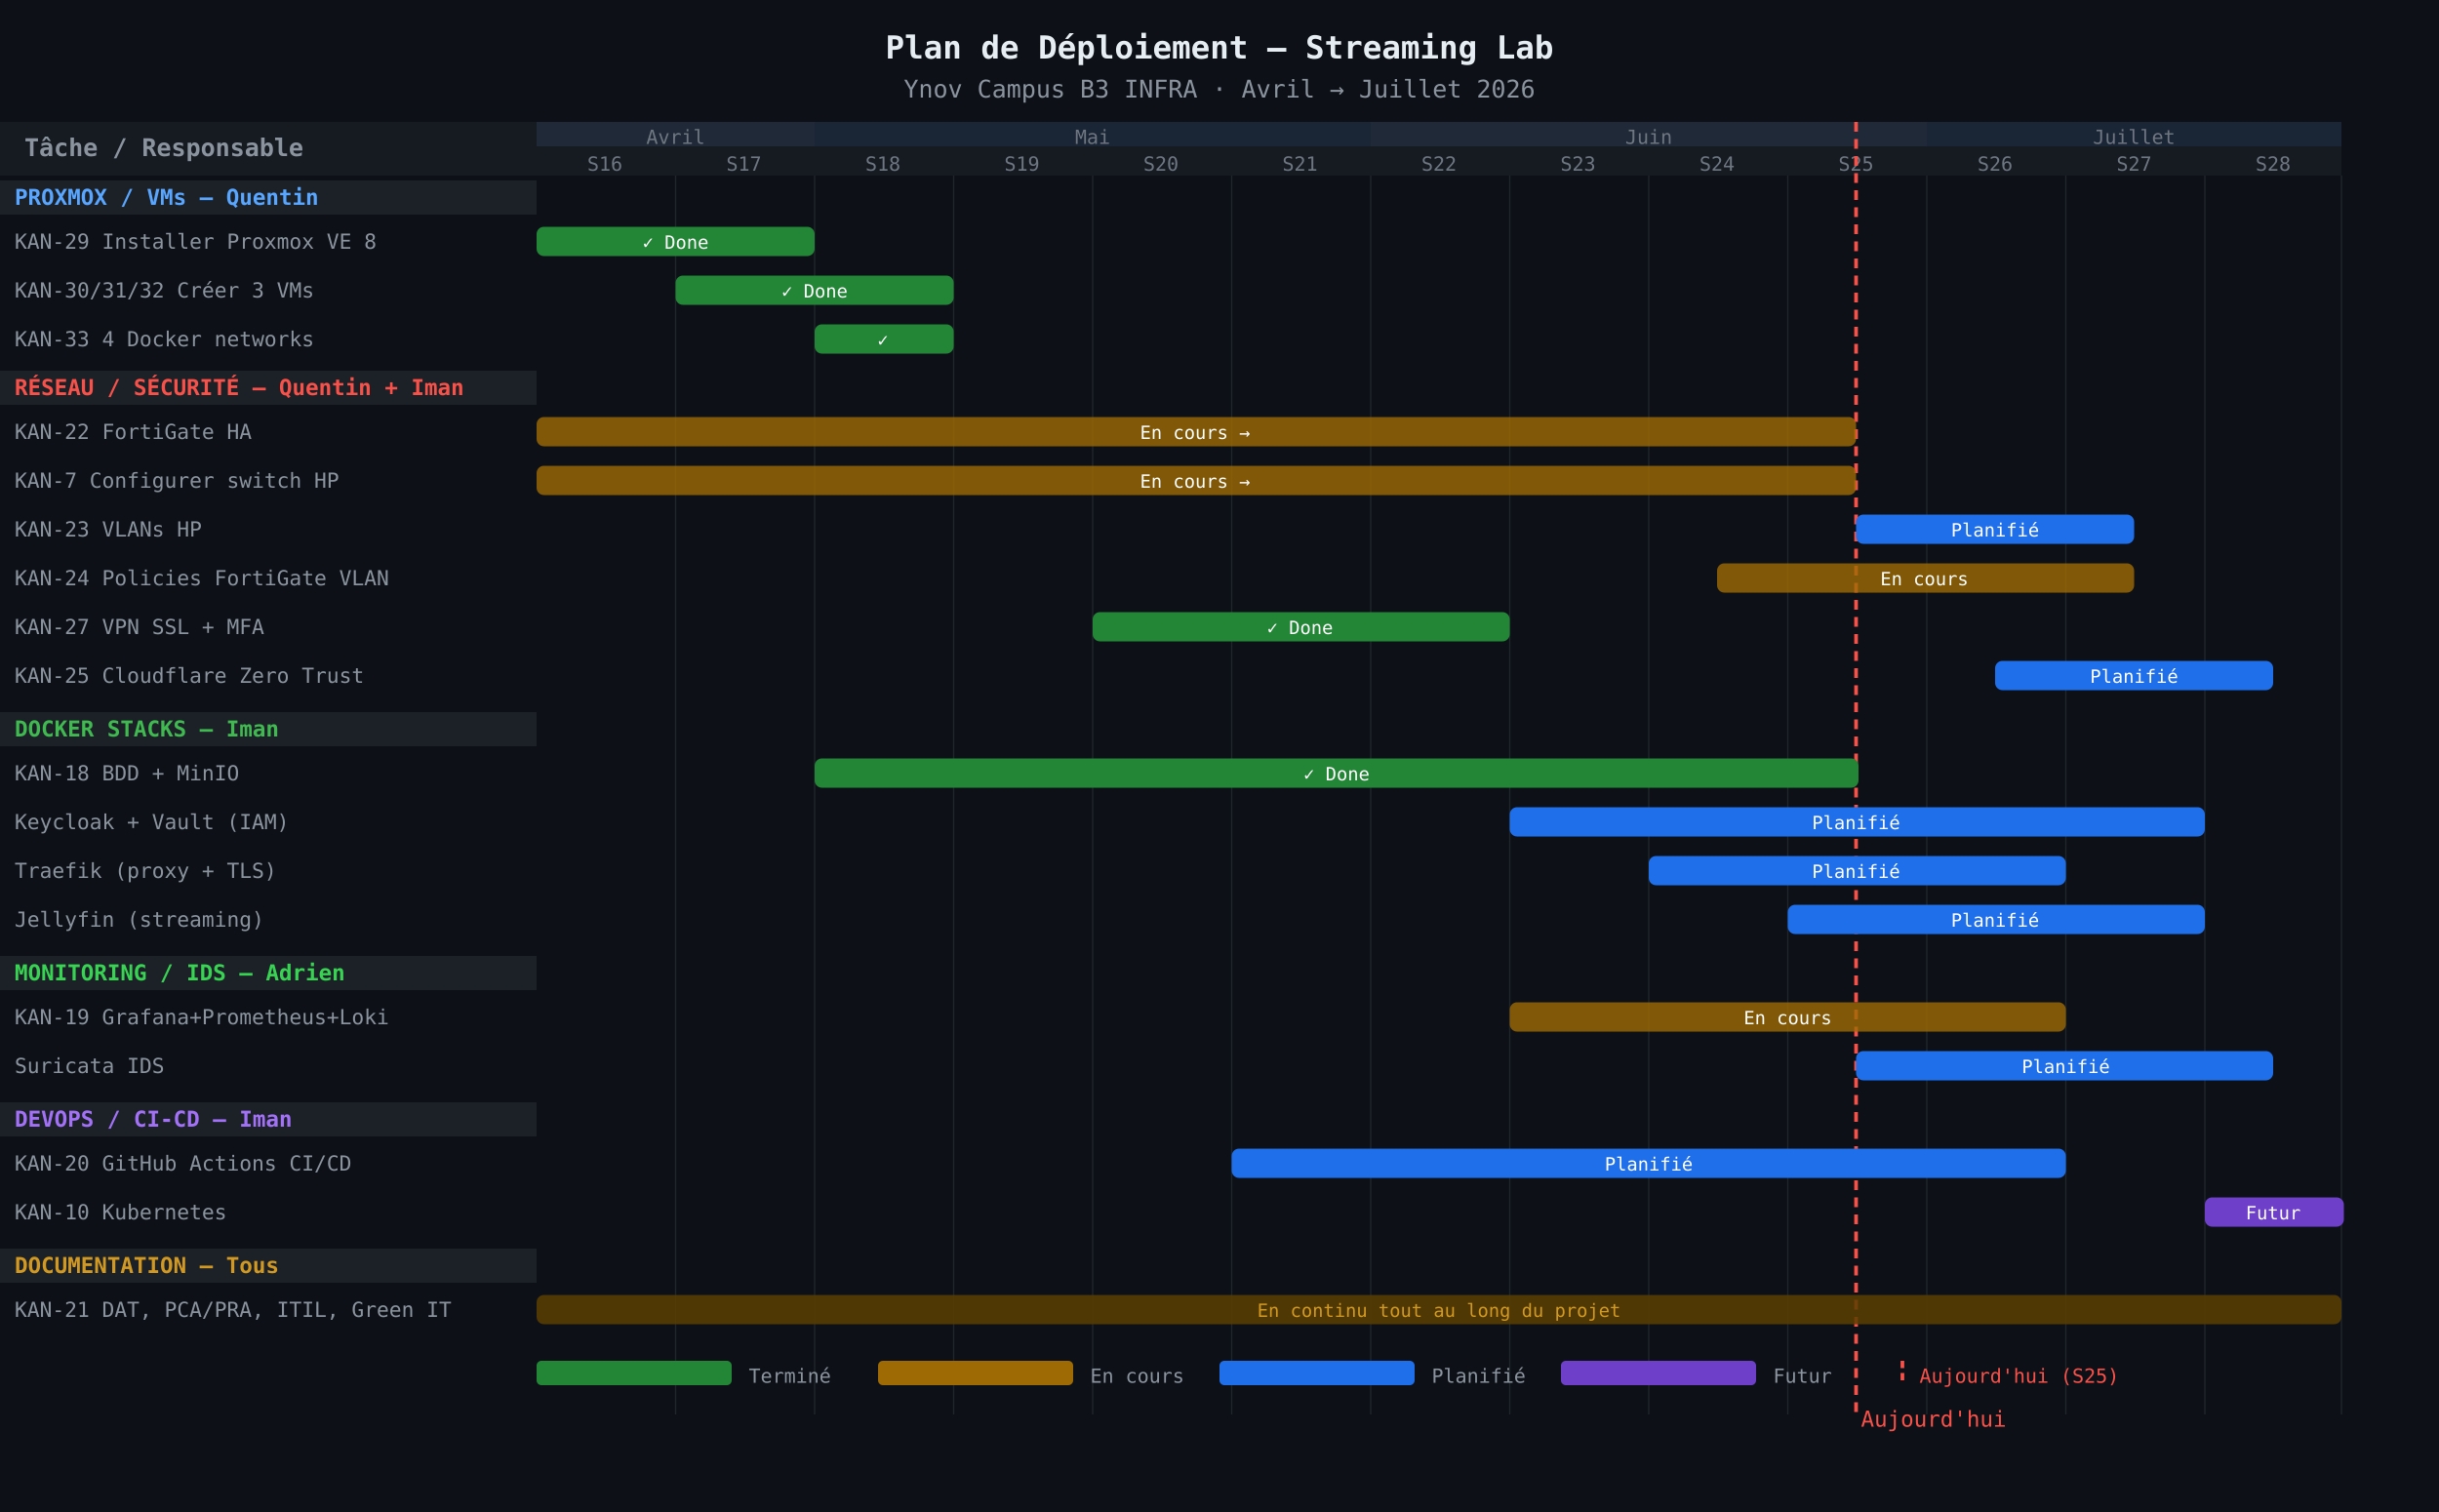
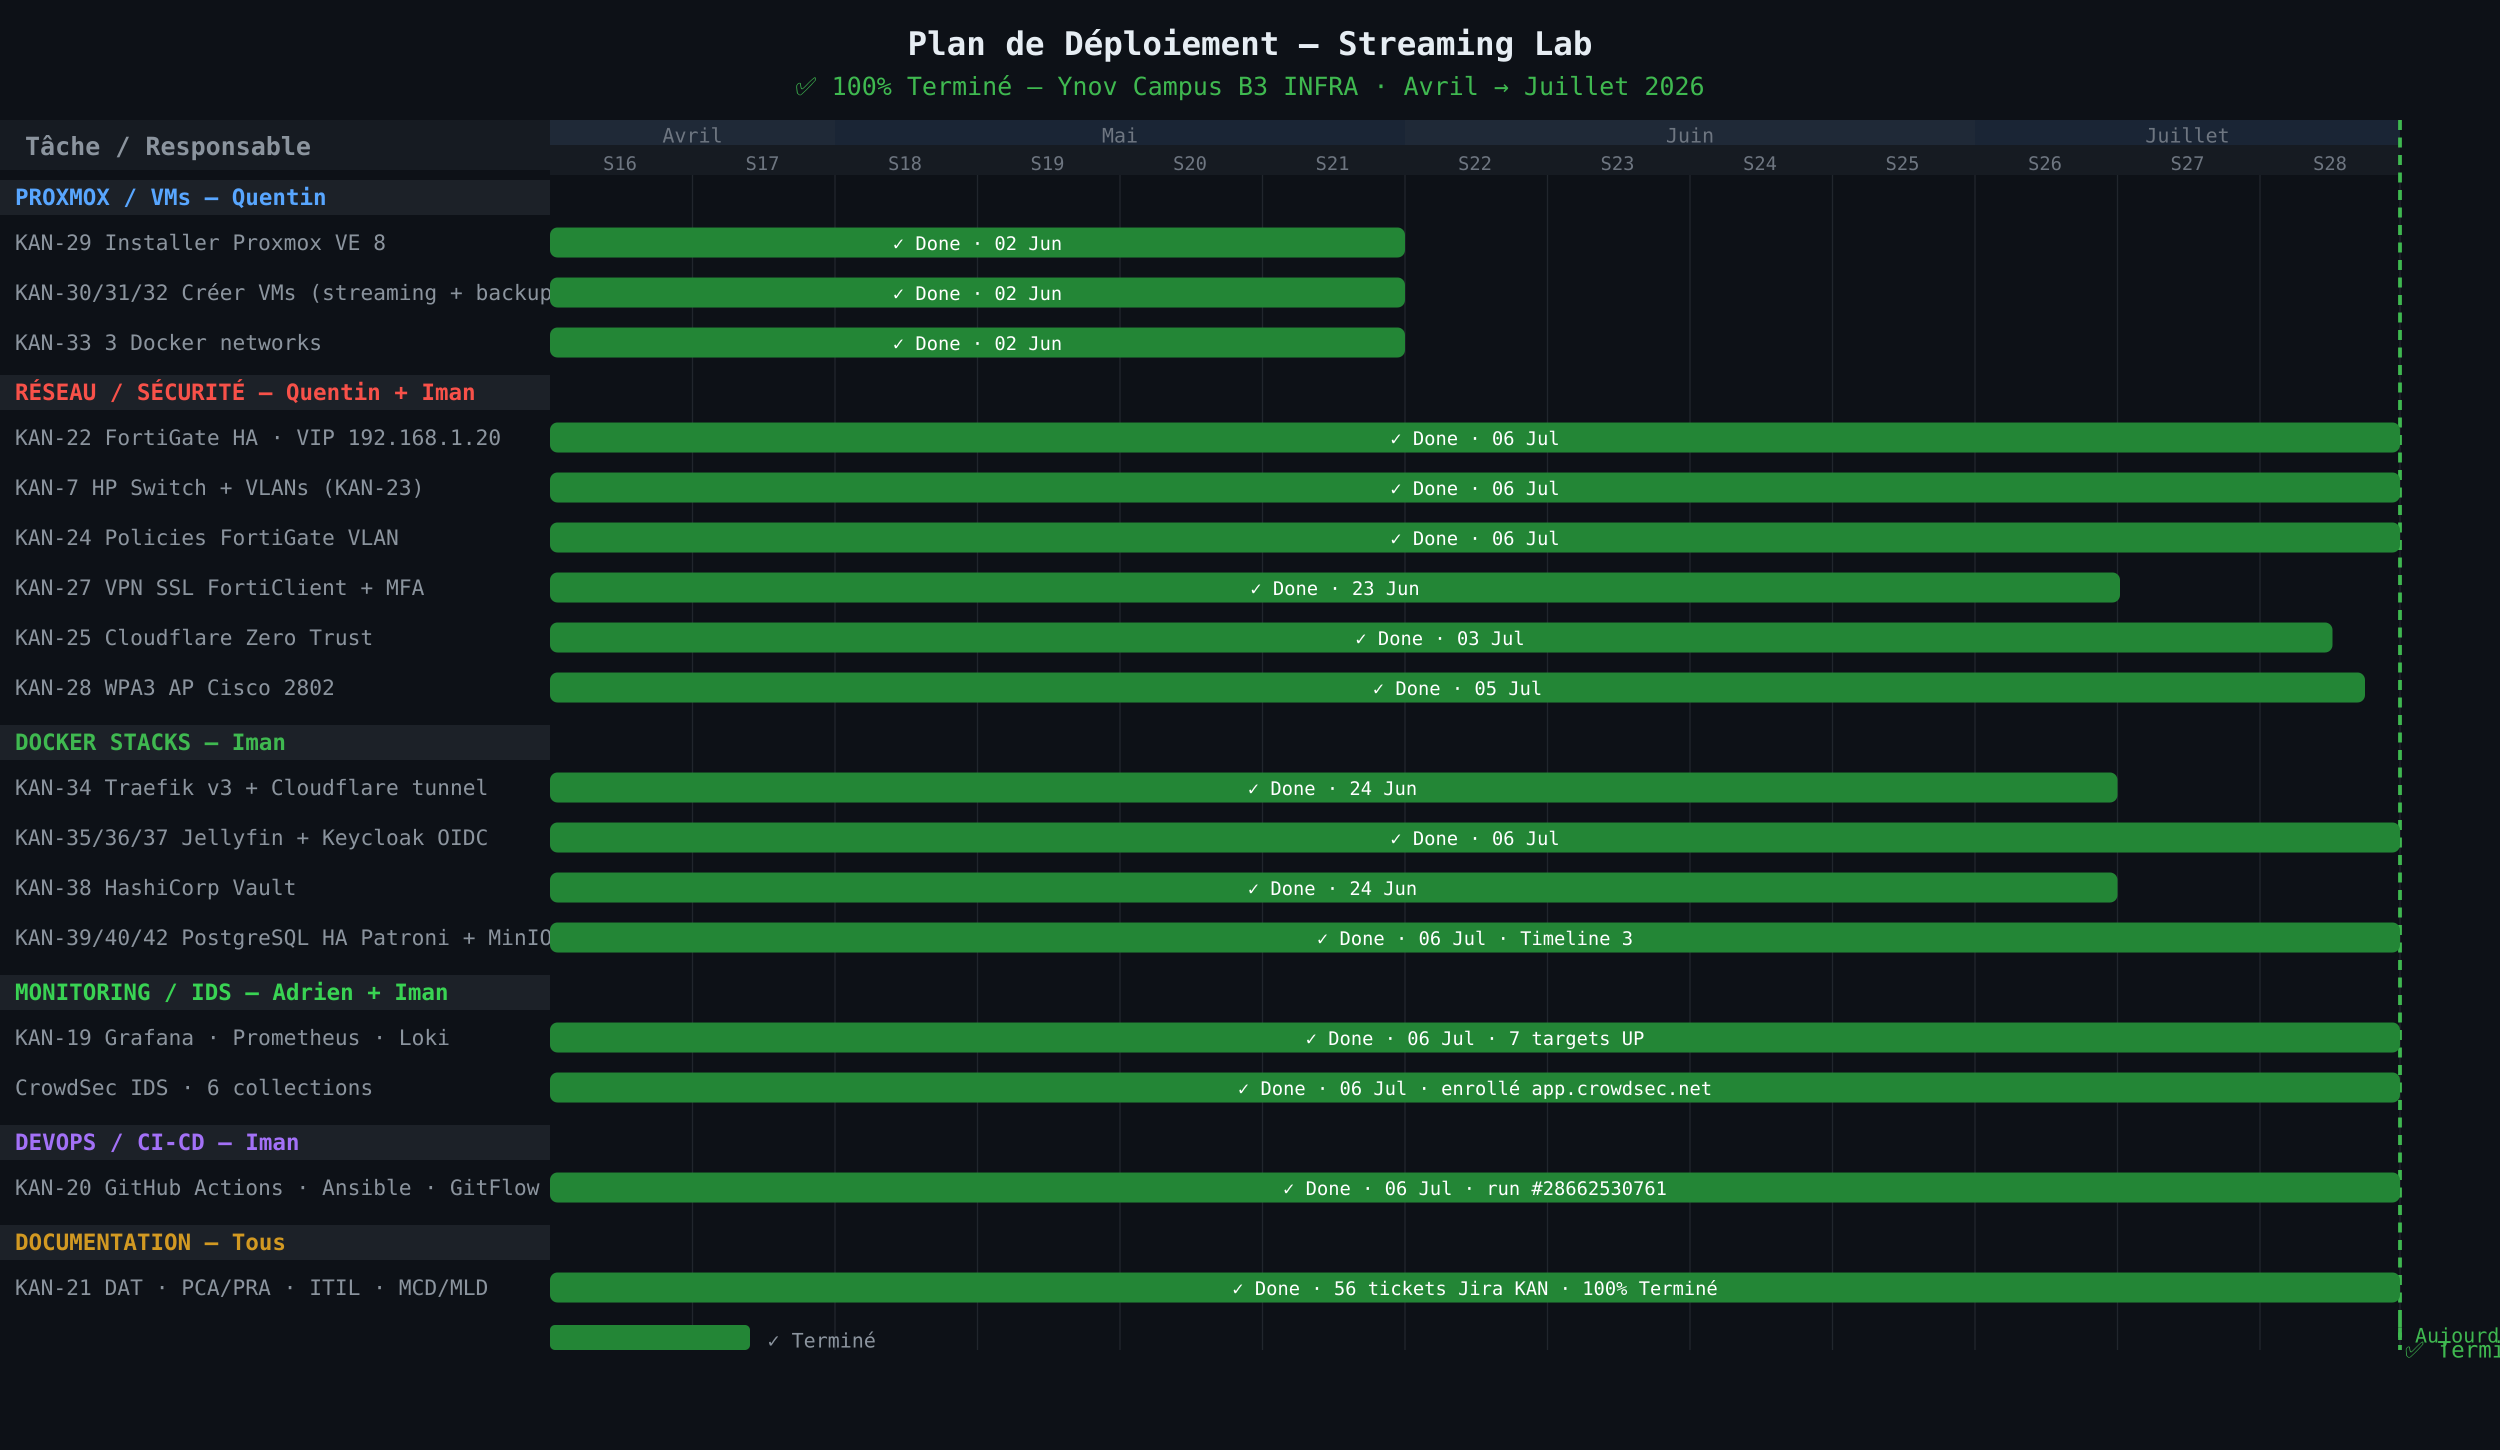
- <svg xmlns="http://www.w3.org/2000/svg" viewBox="0 0 1000 620" role="img" font-family="monospace, sans-serif">
-   <rect width="1000" height="620" fill="#0d1117" />
-   <text x="500" y="24" fill="#e6edf3" font-size="13" font-weight="bold" text-anchor="middle">Plan de Déploiement — Streaming Lab</text>
-   <text x="500" y="40" fill="#8b949e" font-size="10" text-anchor="middle">Ynov Campus B3 INFRA · Avril → Juillet 2026</text>
-   <rect x="0" y="50" width="220" height="22" fill="#161b22" />
-   <text x="10" y="64" fill="#8b949e" font-size="10" font-weight="bold">Tâche / Responsable</text>
-   <rect x="220" y="50" width="114" height="10" fill="#1f2937" />
-   <text x="277" y="59" fill="#6e7681" font-size="8" text-anchor="middle">Avril</text>
-   <rect x="334" y="50" width="228" height="10" fill="#1a2535" />
-   <text x="448" y="59" fill="#6e7681" font-size="8" text-anchor="middle">Mai</text>
-   <rect x="562" y="50" width="228" height="10" fill="#1f2937" />
-   <text x="676" y="59" fill="#6e7681" font-size="8" text-anchor="middle">Juin</text>
-   <rect x="790" y="50" width="170" height="10" fill="#1a2535" />
-   <text x="875" y="59" fill="#6e7681" font-size="8" text-anchor="middle">Juillet</text>
-   <rect x="220" y="60" width="740" height="12" fill="#161b22" />
-   <text x="248" y="70" fill="#6e7681" font-size="8" text-anchor="middle">S16</text>
-   <text x="305" y="70" fill="#6e7681" font-size="8" text-anchor="middle">S17</text>
-   <text x="362" y="70" fill="#6e7681" font-size="8" text-anchor="middle">S18</text>
-   <text x="419" y="70" fill="#6e7681" font-size="8" text-anchor="middle">S19</text>
-   <text x="476" y="70" fill="#6e7681" font-size="8" text-anchor="middle">S20</text>
-   <text x="533" y="70" fill="#6e7681" font-size="8" text-anchor="middle">S21</text>
-   <text x="590" y="70" fill="#6e7681" font-size="8" text-anchor="middle">S22</text>
-   <text x="647" y="70" fill="#6e7681" font-size="8" text-anchor="middle">S23</text>
-   <text x="704" y="70" fill="#6e7681" font-size="8" text-anchor="middle">S24</text>
-   <text x="761" y="70" fill="#6e7681" font-size="8" text-anchor="middle">S25</text>
-   <text x="818" y="70" fill="#6e7681" font-size="8" text-anchor="middle">S26</text>
-   <text x="875" y="70" fill="#6e7681" font-size="8" text-anchor="middle">S27</text>
-   <text x="932" y="70" fill="#6e7681" font-size="8" text-anchor="middle">S28</text>
-   <line x1="277" y1="72" x2="277" y2="580" stroke="#21262d" stroke-width="0.5" />
-   <line x1="334" y1="72" x2="334" y2="580" stroke="#21262d" stroke-width="0.5" />
-   <line x1="391" y1="72" x2="391" y2="580" stroke="#21262d" stroke-width="0.5" />
-   <line x1="448" y1="72" x2="448" y2="580" stroke="#21262d" stroke-width="0.5" />
-   <line x1="505" y1="72" x2="505" y2="580" stroke="#21262d" stroke-width="0.5" />
-   <line x1="562" y1="72" x2="562" y2="580" stroke="#21262d" stroke-width="0.5" />
-   <line x1="619" y1="72" x2="619" y2="580" stroke="#21262d" stroke-width="0.5" />
-   <line x1="676" y1="72" x2="676" y2="580" stroke="#21262d" stroke-width="0.5" />
-   <line x1="733" y1="72" x2="733" y2="580" stroke="#21262d" stroke-width="0.5" />
-   <line x1="790" y1="72" x2="790" y2="580" stroke="#21262d" stroke-width="0.5" />
-   <line x1="847" y1="72" x2="847" y2="580" stroke="#21262d" stroke-width="0.5" />
-   <line x1="904" y1="72" x2="904" y2="580" stroke="#21262d" stroke-width="0.5" />
-   <line x1="960" y1="72" x2="960" y2="580" stroke="#21262d" stroke-width="0.5" />
-   <line x1="761" y1="50" x2="761" y2="580" stroke="#f85149" stroke-width="1.5" stroke-dasharray="4,3" />
-   <text x="763" y="585" fill="#f85149" font-size="9">Aujourd'hui</text>
-   <rect x="0" y="74" width="220" height="14" fill="#1c2128" />
-   <text x="6" y="84" fill="#58a6ff" font-size="9" font-weight="bold">PROXMOX / VMs — Quentin</text>
-   <rect x="0" y="90" width="220" height="18" fill="#0d1117" />
-   <text x="6" y="102" fill="#8b949e" font-size="8.5">KAN-29 Installer Proxmox VE 8</text>
-   <rect x="220" y="93" width="114" height="12" rx="3" fill="#238636" />
-   <text x="277" y="102" fill="#fff" font-size="7.5" text-anchor="middle">✓ Done</text>
-   <rect x="0" y="110" width="220" height="18" fill="#0d1117" />
-   <text x="6" y="122" fill="#8b949e" font-size="8.5">KAN-30/31/32 Créer 3 VMs</text>
-   <rect x="277" y="113" width="114" height="12" rx="3" fill="#238636" />
-   <text x="334" y="122" fill="#fff" font-size="7.5" text-anchor="middle">✓ Done</text>
-   <rect x="0" y="130" width="220" height="18" fill="#0d1117" />
-   <text x="6" y="142" fill="#8b949e" font-size="8.5">KAN-33 4 Docker networks</text>
-   <rect x="334" y="133" width="57" height="12" rx="3" fill="#238636" />
-   <text x="362" y="142" fill="#fff" font-size="7.5" text-anchor="middle">✓</text>
-   <rect x="0" y="152" width="220" height="14" fill="#1c2128" />
-   <text x="6" y="162" fill="#f85149" font-size="9" font-weight="bold">RÉSEAU / SÉCURITÉ — Quentin + Iman</text>
-   <rect x="0" y="168" width="220" height="18" fill="#0d1117" />
-   <text x="6" y="180" fill="#8b949e" font-size="8.5">KAN-22 FortiGate HA</text>
-   <rect x="220" y="171" width="541" height="12" rx="3" fill="#9e6a03" opacity="0.8" />
-   <text x="490" y="180" fill="#fff" font-size="7.5" text-anchor="middle">En cours →</text>
-   <rect x="0" y="188" width="220" height="18" fill="#0d1117" />
-   <text x="6" y="200" fill="#8b949e" font-size="8.5">KAN-7 Configurer switch HP</text>
-   <rect x="220" y="191" width="541" height="12" rx="3" fill="#9e6a03" opacity="0.8" />
-   <text x="490" y="200" fill="#fff" font-size="7.5" text-anchor="middle">En cours →</text>
-   <rect x="0" y="208" width="220" height="18" fill="#0d1117" />
-   <text x="6" y="220" fill="#8b949e" font-size="8.5">KAN-23 VLANs HP</text>
-   <rect x="761" y="211" width="114" height="12" rx="3" fill="#1f6feb" />
-   <text x="818" y="220" fill="#fff" font-size="7.5" text-anchor="middle">Planifié</text>
-   <rect x="0" y="228" width="220" height="18" fill="#0d1117" />
-   <text x="6" y="240" fill="#8b949e" font-size="8.5">KAN-24 Policies FortiGate VLAN</text>
-   <rect x="704" y="231" width="171" height="12" rx="3" fill="#9e6a03" opacity="0.8" />
-   <text x="789" y="240" fill="#fff" font-size="7.5" text-anchor="middle">En cours</text>
-   <rect x="0" y="248" width="220" height="18" fill="#0d1117" />
-   <text x="6" y="260" fill="#8b949e" font-size="8.5">KAN-27 VPN SSL + MFA</text>
-   <rect x="448" y="251" width="171" height="12" rx="3" fill="#238636" />
-   <text x="533" y="260" fill="#fff" font-size="7.5" text-anchor="middle">✓ Done</text>
-   <rect x="0" y="268" width="220" height="18" fill="#0d1117" />
-   <text x="6" y="280" fill="#8b949e" font-size="8.5">KAN-25 Cloudflare Zero Trust</text>
-   <rect x="818" y="271" width="114" height="12" rx="3" fill="#1f6feb" />
-   <text x="875" y="280" fill="#fff" font-size="7.5" text-anchor="middle">Planifié</text>
-   <rect x="0" y="292" width="220" height="14" fill="#1c2128" />
-   <text x="6" y="302" fill="#3fb950" font-size="9" font-weight="bold">DOCKER STACKS — Iman</text>
-   <rect x="0" y="308" width="220" height="18" fill="#0d1117" />
-   <text x="6" y="320" fill="#8b949e" font-size="8.5">KAN-18 BDD + MinIO</text>
-   <rect x="334" y="311" width="428" height="12" rx="3" fill="#238636" />
-   <text x="548" y="320" fill="#fff" font-size="7.5" text-anchor="middle">✓ Done</text>
-   <rect x="0" y="328" width="220" height="18" fill="#0d1117" />
-   <text x="6" y="340" fill="#8b949e" font-size="8.5">Keycloak + Vault (IAM)</text>
-   <rect x="619" y="331" width="285" height="12" rx="3" fill="#1f6feb" />
-   <text x="761" y="340" fill="#fff" font-size="7.5" text-anchor="middle">Planifié</text>
-   <rect x="0" y="348" width="220" height="18" fill="#0d1117" />
-   <text x="6" y="360" fill="#8b949e" font-size="8.5">Traefik (proxy + TLS)</text>
-   <rect x="676" y="351" width="171" height="12" rx="3" fill="#1f6feb" />
-   <text x="761" y="360" fill="#fff" font-size="7.5" text-anchor="middle">Planifié</text>
-   <rect x="0" y="368" width="220" height="18" fill="#0d1117" />
-   <text x="6" y="380" fill="#8b949e" font-size="8.5">Jellyfin (streaming)</text>
-   <rect x="733" y="371" width="171" height="12" rx="3" fill="#1f6feb" />
-   <text x="818" y="380" fill="#fff" font-size="7.5" text-anchor="middle">Planifié</text>
-   <rect x="0" y="392" width="220" height="14" fill="#1c2128" />
-   <text x="6" y="402" fill="#39d353" font-size="9" font-weight="bold">MONITORING / IDS — Adrien</text>
-   <rect x="0" y="408" width="220" height="18" fill="#0d1117" />
-   <text x="6" y="420" fill="#8b949e" font-size="8.5">KAN-19 Grafana+Prometheus+Loki</text>
-   <rect x="619" y="411" width="228" height="12" rx="3" fill="#9e6a03" opacity="0.8" />
-   <text x="733" y="420" fill="#fff" font-size="7.5" text-anchor="middle">En cours</text>
-   <rect x="0" y="428" width="220" height="18" fill="#0d1117" />
-   <text x="6" y="440" fill="#8b949e" font-size="8.5">Suricata IDS</text>
-   <rect x="761" y="431" width="171" height="12" rx="3" fill="#1f6feb" />
-   <text x="847" y="440" fill="#fff" font-size="7.5" text-anchor="middle">Planifié</text>
-   <rect x="0" y="452" width="220" height="14" fill="#1c2128" />
-   <text x="6" y="462" fill="#a371f7" font-size="9" font-weight="bold">DEVOPS / CI-CD — Iman</text>
-   <rect x="0" y="468" width="220" height="18" fill="#0d1117" />
-   <text x="6" y="480" fill="#8b949e" font-size="8.5">KAN-20 GitHub Actions CI/CD</text>
-   <rect x="505" y="471" width="342" height="12" rx="3" fill="#1f6feb" />
-   <text x="676" y="480" fill="#fff" font-size="7.5" text-anchor="middle">Planifié</text>
-   <rect x="0" y="488" width="220" height="18" fill="#0d1117" />
-   <text x="6" y="500" fill="#8b949e" font-size="8.5">KAN-10 Kubernetes</text>
-   <rect x="904" y="491" width="57" height="12" rx="3" fill="#6e40c9" />
-   <text x="932" y="500" fill="#fff" font-size="7.5" text-anchor="middle">Futur</text>
-   <rect x="0" y="512" width="220" height="14" fill="#1c2128" />
-   <text x="6" y="522" fill="#d29922" font-size="9" font-weight="bold">DOCUMENTATION — Tous</text>
-   <rect x="0" y="528" width="220" height="18" fill="#0d1117" />
-   <text x="6" y="540" fill="#8b949e" font-size="8.5">KAN-21 DAT, PCA/PRA, ITIL, Green IT</text>
-   <rect x="220" y="531" width="740" height="12" rx="3" fill="#5a3e00" opacity="0.85" />
-   <text x="590" y="540" fill="#d29922" font-size="7.5" text-anchor="middle">En continu tout au long du projet</text>
-   <rect x="220" y="558" width="80" height="10" rx="2" fill="#238636" />
-   <text x="307" y="567" fill="#8b949e" font-size="8"> Terminé</text>
-   <rect x="360" y="558" width="80" height="10" rx="2" fill="#9e6a03" />
-   <text x="447" y="567" fill="#8b949e" font-size="8"> En cours</text>
-   <rect x="500" y="558" width="80" height="10" rx="2" fill="#1f6feb" />
-   <text x="587" y="567" fill="#8b949e" font-size="8"> Planifié</text>
-   <rect x="640" y="558" width="80" height="10" rx="2" fill="#6e40c9" />
-   <text x="727" y="567" fill="#8b949e" font-size="8"> Futur</text>
-   <line x1="780" y1="558" x2="780" y2="568" stroke="#f85149" stroke-width="1.5" stroke-dasharray="3,2" />
-   <text x="787" y="567" fill="#f85149" font-size="8"> Aujourd'hui (S25)</text>
+ <svg xmlns="http://www.w3.org/2000/svg" viewBox="0 0 1000 580" role="img" font-family="monospace, sans-serif">
+   <rect width="1000" height="580" fill="#0d1117" />
+   <text x="500" y="22" fill="#e6edf3" font-size="13" font-weight="bold" text-anchor="middle">Plan de Déploiement — Streaming Lab</text>
+   <text x="500" y="38" fill="#3fb950" font-size="10" text-anchor="middle">✅ 100% Terminé — Ynov Campus B3 INFRA · Avril → Juillet 2026</text>
+   <rect x="0" y="48" width="220" height="20" fill="#161b22" />
+   <text x="10" y="62" fill="#8b949e" font-size="10" font-weight="bold">Tâche / Responsable</text>
+   <rect x="220" y="48" width="114" height="10" fill="#1f2937" />
+   <text x="277" y="57" fill="#6e7681" font-size="8" text-anchor="middle">Avril</text>
+   <rect x="334" y="48" width="228" height="10" fill="#1a2535" />
+   <text x="448" y="57" fill="#6e7681" font-size="8" text-anchor="middle">Mai</text>
+   <rect x="562" y="48" width="228" height="10" fill="#1f2937" />
+   <text x="676" y="57" fill="#6e7681" font-size="8" text-anchor="middle">Juin</text>
+   <rect x="790" y="48" width="170" height="10" fill="#1a2535" />
+   <text x="875" y="57" fill="#6e7681" font-size="8" text-anchor="middle">Juillet</text>
+   <rect x="220" y="58" width="740" height="12" fill="#161b22" />
+   <text x="248" y="68" fill="#6e7681" font-size="7.5" text-anchor="middle">S16</text>
+   <text x="305" y="68" fill="#6e7681" font-size="7.5" text-anchor="middle">S17</text>
+   <text x="362" y="68" fill="#6e7681" font-size="7.5" text-anchor="middle">S18</text>
+   <text x="419" y="68" fill="#6e7681" font-size="7.5" text-anchor="middle">S19</text>
+   <text x="476" y="68" fill="#6e7681" font-size="7.5" text-anchor="middle">S20</text>
+   <text x="533" y="68" fill="#6e7681" font-size="7.5" text-anchor="middle">S21</text>
+   <text x="590" y="68" fill="#6e7681" font-size="7.5" text-anchor="middle">S22</text>
+   <text x="647" y="68" fill="#6e7681" font-size="7.5" text-anchor="middle">S23</text>
+   <text x="704" y="68" fill="#6e7681" font-size="7.5" text-anchor="middle">S24</text>
+   <text x="761" y="68" fill="#6e7681" font-size="7.5" text-anchor="middle">S25</text>
+   <text x="818" y="68" fill="#6e7681" font-size="7.5" text-anchor="middle">S26</text>
+   <text x="875" y="68" fill="#6e7681" font-size="7.5" text-anchor="middle">S27</text>
+   <text x="932" y="68" fill="#6e7681" font-size="7.5" text-anchor="middle">S28</text>
+   <line x1="277" y1="70" x2="277" y2="540" stroke="#21262d" stroke-width="0.5" />
+   <line x1="334" y1="70" x2="334" y2="540" stroke="#21262d" stroke-width="0.5" />
+   <line x1="391" y1="70" x2="391" y2="540" stroke="#21262d" stroke-width="0.5" />
+   <line x1="448" y1="70" x2="448" y2="540" stroke="#21262d" stroke-width="0.5" />
+   <line x1="505" y1="70" x2="505" y2="540" stroke="#21262d" stroke-width="0.5" />
+   <line x1="562" y1="70" x2="562" y2="540" stroke="#21262d" stroke-width="0.5" />
+   <line x1="619" y1="70" x2="619" y2="540" stroke="#21262d" stroke-width="0.5" />
+   <line x1="676" y1="70" x2="676" y2="540" stroke="#21262d" stroke-width="0.5" />
+   <line x1="733" y1="70" x2="733" y2="540" stroke="#21262d" stroke-width="0.5" />
+   <line x1="790" y1="70" x2="790" y2="540" stroke="#21262d" stroke-width="0.5" />
+   <line x1="847" y1="70" x2="847" y2="540" stroke="#21262d" stroke-width="0.5" />
+   <line x1="904" y1="70" x2="904" y2="540" stroke="#21262d" stroke-width="0.5" />
+   <line x1="960" y1="70" x2="960" y2="540" stroke="#21262d" stroke-width="0.5" />
+   <line x1="960" y1="48" x2="960" y2="540" stroke="#3fb950" stroke-width="1.5" stroke-dasharray="4,3" />
+   <text x="962" y="543" fill="#3fb950" font-size="9">✅ Terminé S28</text>
+   <rect x="0" y="72" width="220" height="14" fill="#1c2128" />
+   <text x="6" y="82" fill="#58a6ff" font-size="9" font-weight="bold">PROXMOX / VMs — Quentin</text>
+   <rect x="0" y="88" width="220" height="18" fill="#0d1117" />
+   <text x="6" y="100" fill="#8b949e" font-size="8.5">KAN-29 Installer Proxmox VE 8</text>
+   <rect x="220" y="91" width="342" height="12" rx="3" fill="#238636" />
+   <text x="391" y="100" fill="#fff" font-size="7.5" text-anchor="middle">✓ Done · 02 Jun</text>
+   <rect x="0" y="108" width="220" height="18" fill="#0d1117" />
+   <text x="6" y="120" fill="#8b949e" font-size="8.5">KAN-30/31/32 Créer VMs (streaming + backup)</text>
+   <rect x="220" y="111" width="342" height="12" rx="3" fill="#238636" />
+   <text x="391" y="120" fill="#fff" font-size="7.5" text-anchor="middle">✓ Done · 02 Jun</text>
+   <rect x="0" y="128" width="220" height="18" fill="#0d1117" />
+   <text x="6" y="140" fill="#8b949e" font-size="8.5">KAN-33 3 Docker networks</text>
+   <rect x="220" y="131" width="342" height="12" rx="3" fill="#238636" />
+   <text x="391" y="140" fill="#fff" font-size="7.5" text-anchor="middle">✓ Done · 02 Jun</text>
+   <rect x="0" y="150" width="220" height="14" fill="#1c2128" />
+   <text x="6" y="160" fill="#f85149" font-size="9" font-weight="bold">RÉSEAU / SÉCURITÉ — Quentin + Iman</text>
+   <rect x="0" y="166" width="220" height="18" fill="#0d1117" />
+   <text x="6" y="178" fill="#8b949e" font-size="8.5">KAN-22 FortiGate HA · VIP 192.168.1.20</text>
+   <rect x="220" y="169" width="740" height="12" rx="3" fill="#238636" />
+   <text x="590" y="178" fill="#fff" font-size="7.5" text-anchor="middle">✓ Done · 06 Jul</text>
+   <rect x="0" y="186" width="220" height="18" fill="#0d1117" />
+   <text x="6" y="198" fill="#8b949e" font-size="8.5">KAN-7 HP Switch + VLANs (KAN-23)</text>
+   <rect x="220" y="189" width="740" height="12" rx="3" fill="#238636" />
+   <text x="590" y="198" fill="#fff" font-size="7.5" text-anchor="middle">✓ Done · 06 Jul</text>
+   <rect x="0" y="206" width="220" height="18" fill="#0d1117" />
+   <text x="6" y="218" fill="#8b949e" font-size="8.5">KAN-24 Policies FortiGate VLAN</text>
+   <rect x="220" y="209" width="740" height="12" rx="3" fill="#238636" />
+   <text x="590" y="218" fill="#fff" font-size="7.5" text-anchor="middle">✓ Done · 06 Jul</text>
+   <rect x="0" y="226" width="220" height="18" fill="#0d1117" />
+   <text x="6" y="238" fill="#8b949e" font-size="8.5">KAN-27 VPN SSL FortiClient + MFA</text>
+   <rect x="220" y="229" width="628" height="12" rx="3" fill="#238636" />
+   <text x="534" y="238" fill="#fff" font-size="7.5" text-anchor="middle">✓ Done · 23 Jun</text>
+   <rect x="0" y="246" width="220" height="18" fill="#0d1117" />
+   <text x="6" y="258" fill="#8b949e" font-size="8.5">KAN-25 Cloudflare Zero Trust</text>
+   <rect x="220" y="249" width="713" height="12" rx="3" fill="#238636" />
+   <text x="576" y="258" fill="#fff" font-size="7.5" text-anchor="middle">✓ Done · 03 Jul</text>
+   <rect x="0" y="266" width="220" height="18" fill="#0d1117" />
+   <text x="6" y="278" fill="#8b949e" font-size="8.5">KAN-28 WPA3 AP Cisco 2802</text>
+   <rect x="220" y="269" width="726" height="12" rx="3" fill="#238636" />
+   <text x="583" y="278" fill="#fff" font-size="7.5" text-anchor="middle">✓ Done · 05 Jul</text>
+   <rect x="0" y="290" width="220" height="14" fill="#1c2128" />
+   <text x="6" y="300" fill="#3fb950" font-size="9" font-weight="bold">DOCKER STACKS — Iman</text>
+   <rect x="0" y="306" width="220" height="18" fill="#0d1117" />
+   <text x="6" y="318" fill="#8b949e" font-size="8.5">KAN-34 Traefik v3 + Cloudflare tunnel</text>
+   <rect x="220" y="309" width="627" height="12" rx="3" fill="#238636" />
+   <text x="533" y="318" fill="#fff" font-size="7.5" text-anchor="middle">✓ Done · 24 Jun</text>
+   <rect x="0" y="326" width="220" height="18" fill="#0d1117" />
+   <text x="6" y="338" fill="#8b949e" font-size="8.5">KAN-35/36/37 Jellyfin + Keycloak OIDC</text>
+   <rect x="220" y="329" width="740" height="12" rx="3" fill="#238636" />
+   <text x="590" y="338" fill="#fff" font-size="7.5" text-anchor="middle">✓ Done · 06 Jul</text>
+   <rect x="0" y="346" width="220" height="18" fill="#0d1117" />
+   <text x="6" y="358" fill="#8b949e" font-size="8.5">KAN-38 HashiCorp Vault</text>
+   <rect x="220" y="349" width="627" height="12" rx="3" fill="#238636" />
+   <text x="533" y="358" fill="#fff" font-size="7.5" text-anchor="middle">✓ Done · 24 Jun</text>
+   <rect x="0" y="366" width="220" height="18" fill="#0d1117" />
+   <text x="6" y="378" fill="#8b949e" font-size="8.5">KAN-39/40/42 PostgreSQL HA Patroni + MinIO</text>
+   <rect x="220" y="369" width="740" height="12" rx="3" fill="#238636" />
+   <text x="590" y="378" fill="#fff" font-size="7.5" text-anchor="middle">✓ Done · 06 Jul · Timeline 3</text>
+   <rect x="0" y="390" width="220" height="14" fill="#1c2128" />
+   <text x="6" y="400" fill="#39d353" font-size="9" font-weight="bold">MONITORING / IDS — Adrien + Iman</text>
+   <rect x="0" y="406" width="220" height="18" fill="#0d1117" />
+   <text x="6" y="418" fill="#8b949e" font-size="8.5">KAN-19 Grafana · Prometheus · Loki</text>
+   <rect x="220" y="409" width="740" height="12" rx="3" fill="#238636" />
+   <text x="590" y="418" fill="#fff" font-size="7.5" text-anchor="middle">✓ Done · 06 Jul · 7 targets UP</text>
+   <rect x="0" y="426" width="220" height="18" fill="#0d1117" />
+   <text x="6" y="438" fill="#8b949e" font-size="8.5">CrowdSec IDS · 6 collections</text>
+   <rect x="220" y="429" width="740" height="12" rx="3" fill="#238636" />
+   <text x="590" y="438" fill="#fff" font-size="7.5" text-anchor="middle">✓ Done · 06 Jul · enrollé app.crowdsec.net</text>
+   <rect x="0" y="450" width="220" height="14" fill="#1c2128" />
+   <text x="6" y="460" fill="#a371f7" font-size="9" font-weight="bold">DEVOPS / CI-CD — Iman</text>
+   <rect x="0" y="466" width="220" height="18" fill="#0d1117" />
+   <text x="6" y="478" fill="#8b949e" font-size="8.5">KAN-20 GitHub Actions · Ansible · GitFlow</text>
+   <rect x="220" y="469" width="740" height="12" rx="3" fill="#238636" />
+   <text x="590" y="478" fill="#fff" font-size="7.5" text-anchor="middle">✓ Done · 06 Jul · run #28662530761</text>
+   <rect x="0" y="490" width="220" height="14" fill="#1c2128" />
+   <text x="6" y="500" fill="#d29922" font-size="9" font-weight="bold">DOCUMENTATION — Tous</text>
+   <rect x="0" y="506" width="220" height="18" fill="#0d1117" />
+   <text x="6" y="518" fill="#8b949e" font-size="8.5">KAN-21 DAT · PCA/PRA · ITIL · MCD/MLD</text>
+   <rect x="220" y="509" width="740" height="12" rx="3" fill="#238636" />
+   <text x="590" y="518" fill="#fff" font-size="7.5" text-anchor="middle">✓ Done · 56 tickets Jira KAN · 100% Terminé</text>
+   <rect x="220" y="530" width="80" height="10" rx="2" fill="#238636" />
+   <text x="307" y="539" fill="#8b949e" font-size="8"> ✓ Terminé</text>
+   <line x1="960" y1="528" x2="960" y2="538" stroke="#3fb950" stroke-width="1.5" stroke-dasharray="3,2" />
+   <text x="966" y="537" fill="#3fb950" font-size="8"> Aujourd'hui (S28 · 06/07/2026)</text>
</svg>
